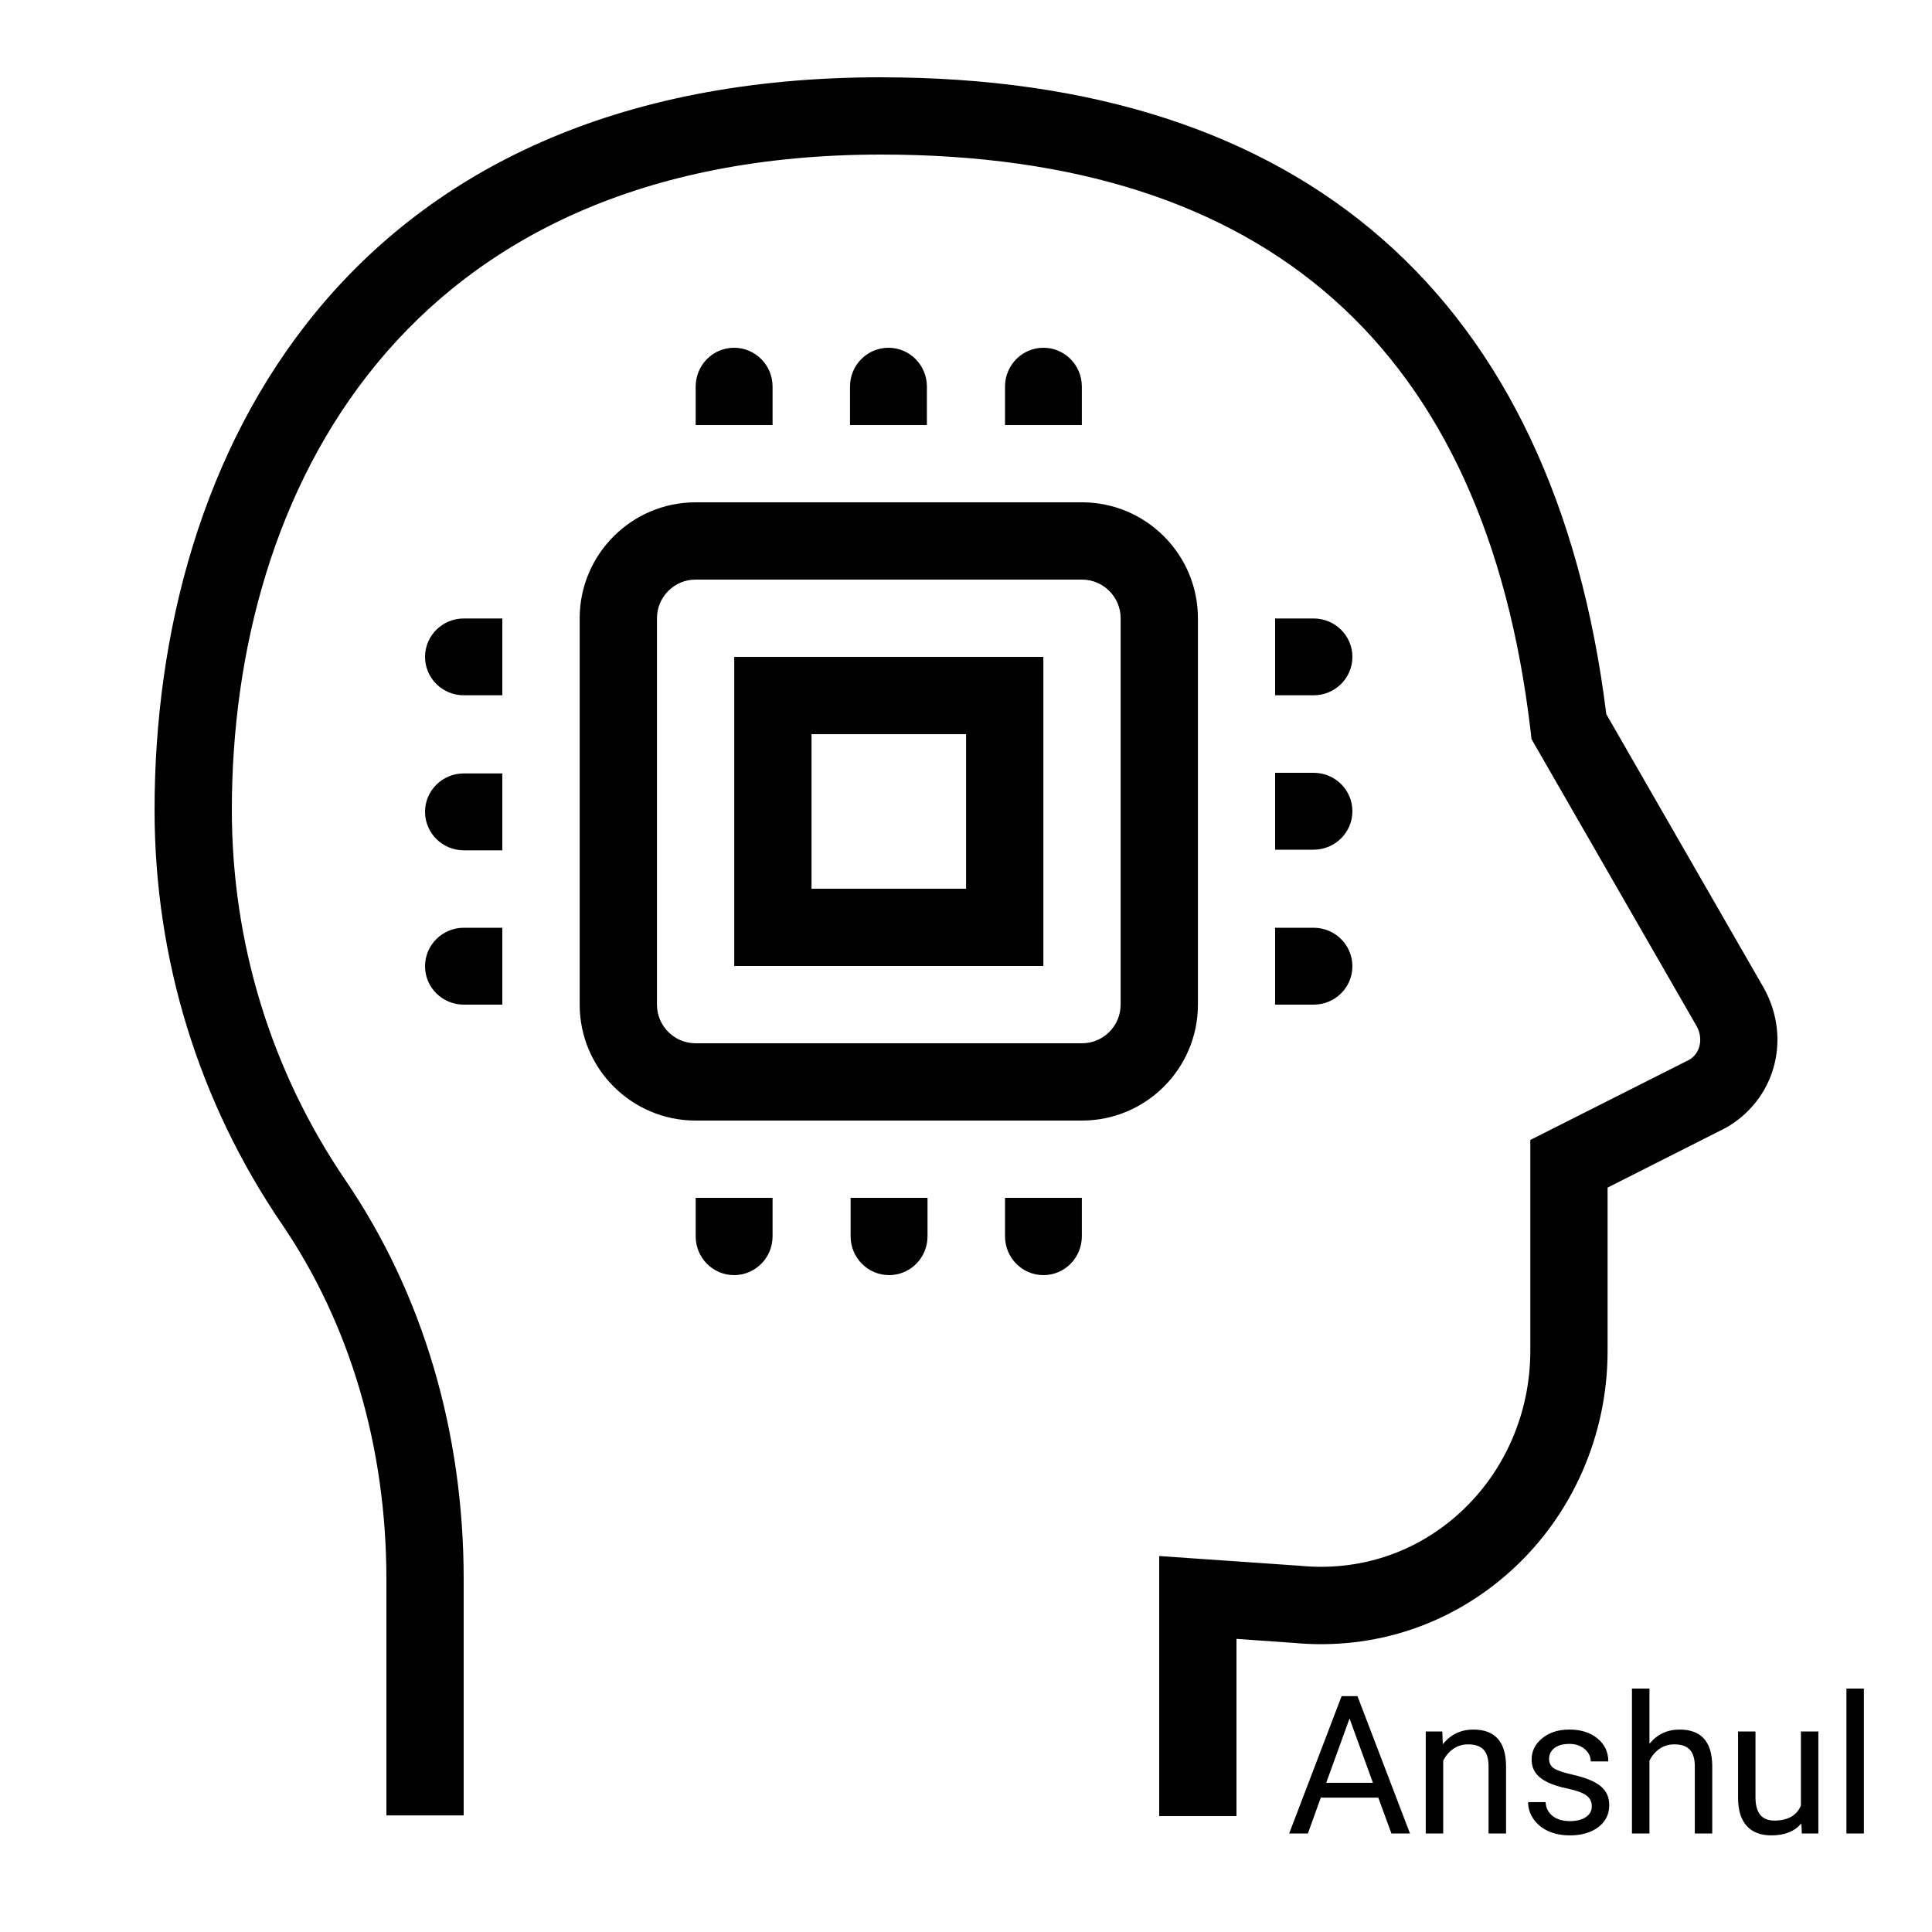
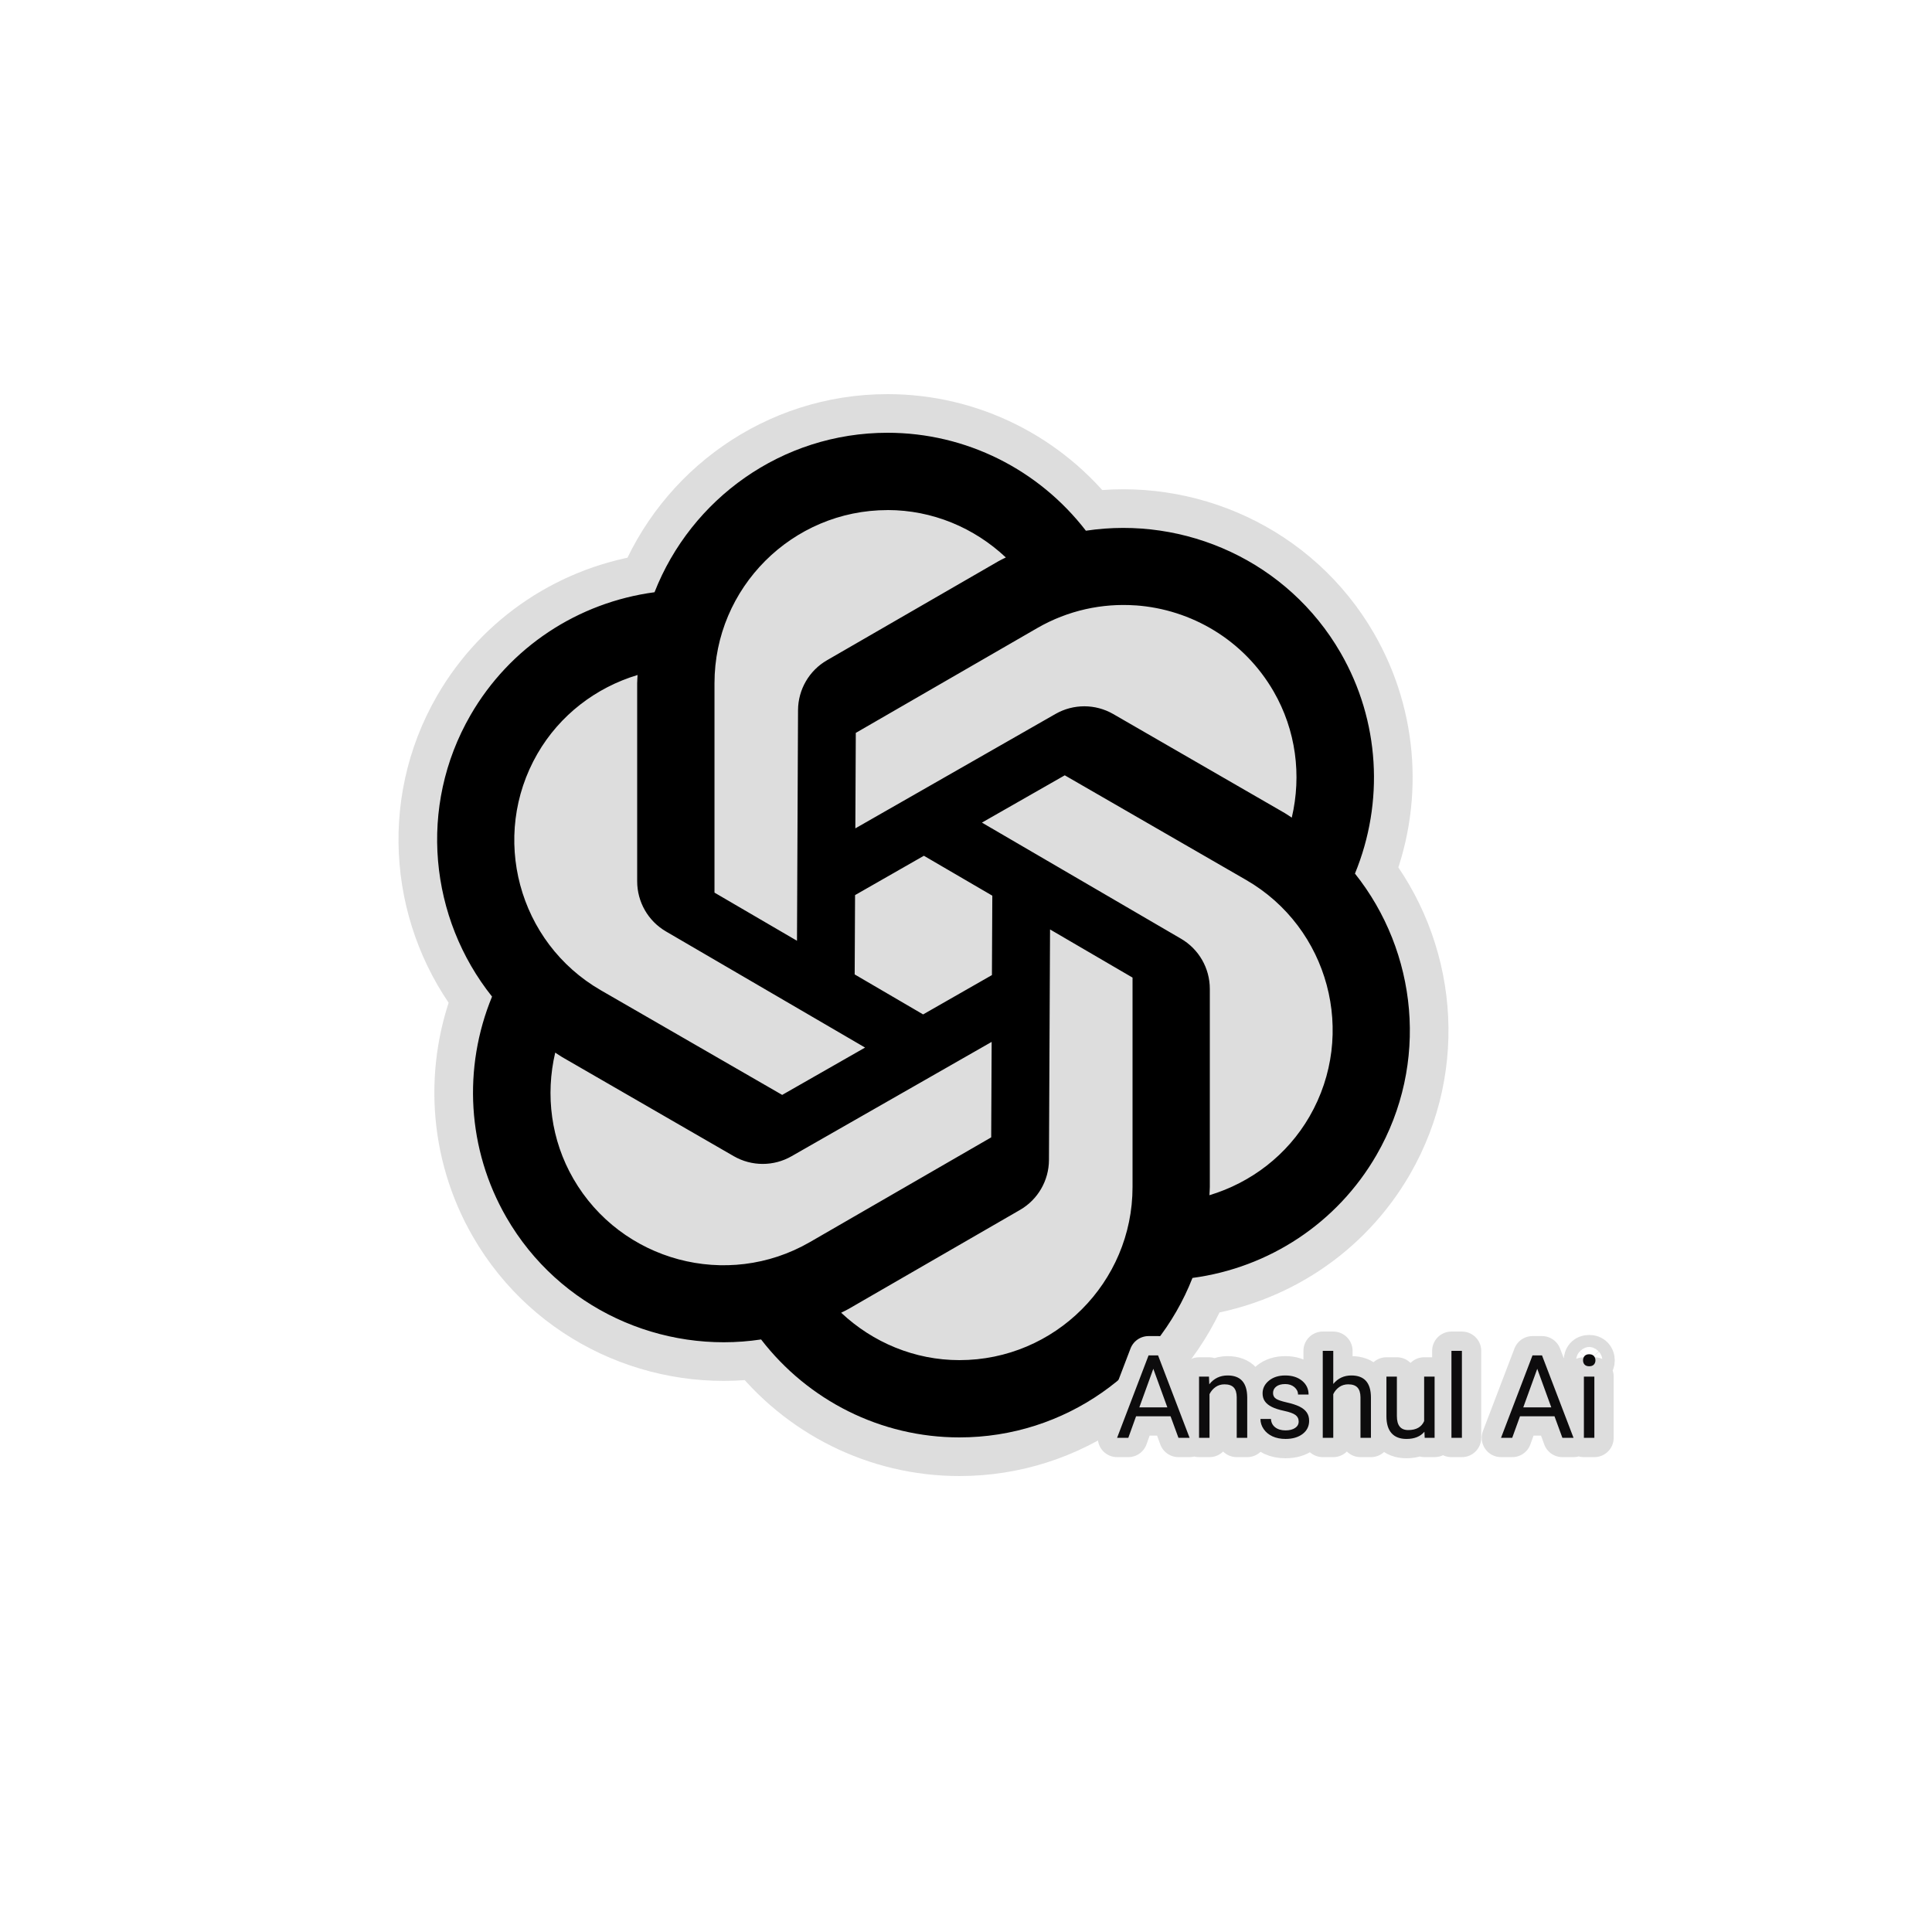
<svg xmlns="http://www.w3.org/2000/svg" x="0px" y="0px" width="100" height="100" viewBox="0,0,256,256">
-   <g fill="#000000" fill-rule="nonzero" stroke="none" stroke-width="1" stroke-linecap="butt" stroke-linejoin="miter" stroke-miterlimit="10" stroke-dasharray="" stroke-dashoffset="0" font-family="none" font-weight="none" font-size="none" text-anchor="none" style="mix-blend-mode: normal">
-     <g transform="scale(5.12,5.12)">
-       <path d="M22.803,2c-13.863,0 -18.803,9.793 -18.803,18.959c0,3.849 1.137,7.553 3.289,10.711c1.774,2.603 2.711,5.786 2.711,9.205v6.107h2v-6.107c0,-3.823 -1.059,-7.394 -3.059,-10.33c-1.925,-2.825 -2.941,-6.14 -2.941,-9.586c0,-8.199 4.415,-16.959 16.803,-16.959c9.99,0 15.646,5.021 16.809,14.922l0.023,0.205l4.275,7.432c0.182,0.331 0.082,0.713 -0.195,0.869l-4.111,2.074v5.465c0,1.604 -0.666,3.131 -1.828,4.188c-1.128,1.028 -2.589,1.517 -4.133,1.367l-3.643,-0.252v6.73h2v-4.586l1.479,0.104c2.089,0.195 4.093,-0.472 5.643,-1.883c1.577,-1.435 2.482,-3.5 2.482,-5.666v-4.234l3.049,-1.541c1.28,-0.719 1.724,-2.299 1,-3.615l-4.082,-7.096c-1.339,-10.784 -7.824,-16.482 -18.768,-16.482zM18.998,9c-0.549,0 -0.994,0.449 -0.994,1.004v0.996h1.99v-0.996c0,-0.555 -0.447,-1.004 -0.996,-1.004zM22.994,9c-0.549,0 -0.996,0.449 -0.996,1.004v0.996h1.99v-0.996c-0.001,-0.555 -0.445,-1.004 -0.994,-1.004zM27.004,9c-0.549,0 -0.994,0.449 -0.994,1.004v0.996h1.988v-0.996c0,-0.555 -0.445,-1.004 -0.994,-1.004zM18.002,13c-1.654,0 -3,1.346 -3,3v10c0,1.654 1.346,3 3,3h10c1.655,0 3,-1.346 3,-3v-10c0,-1.654 -1.346,-3 -3,-3zM18.002,15h10c0.551,0 1,0.449 1,1v10c0,0.551 -0.449,1 -1,1h-10c-0.551,0 -1,-0.449 -1,-1v-10c0,-0.551 0.449,-1 1,-1zM12.004,16.006c-0.555,0 -1.004,0.445 -1.004,0.994c0,0.549 0.449,0.994 1.004,0.994h0.996v-1.988zM33,16.006v1.988h0.996c0.555,0 1.004,-0.445 1.004,-0.994c0,-0.549 -0.449,-0.994 -1.004,-0.994zM19.002,17v8h8v-8zM21.002,19h4v4h-4zM33,20v1.99h0.996c0.554,0 1.004,-0.446 1.004,-0.996c0,-0.55 -0.449,-0.994 -1.004,-0.994zM12.004,20.016c-0.555,0 -1.004,0.445 -1.004,0.994c0,0.549 0.449,0.996 1.004,0.996h0.996v-1.99zM12.004,24.01c-0.555,0 -1.004,0.447 -1.004,0.996c0,0.55 0.449,0.994 1.004,0.994h0.996v-1.99zM33,24.01v1.99h0.996c0.555,0 1.004,-0.444 1.004,-0.994c0,-0.549 -0.449,-0.996 -1.004,-0.996zM18.004,31v0.996c0,0.554 0.444,1.004 0.994,1.004c0.55,0 0.996,-0.449 0.996,-1.004v-0.996zM22.014,31v0.996c0,0.554 0.446,1.004 0.996,1.004c0.55,0 0.994,-0.449 0.994,-1.004v-0.996zM26.01,31v0.996c0,0.554 0.444,1.004 0.994,1.004c0.55,0 0.994,-0.449 0.994,-1.004v-0.996z" />
+   <g transform="translate(51.2,51.2) scale(0.6,0.6)">
+     <g fill="none" fill-rule="nonzero" stroke="none" stroke-width="none" stroke-linecap="butt" stroke-linejoin="none" stroke-miterlimit="10" stroke-dasharray="" stroke-dashoffset="0" font-family="none" font-weight="none" font-size="none" text-anchor="none" style="mix-blend-mode: normal">
+       <path transform="translate(-9.38667,-6.82667) scale(8.53333,8.53333)" d="M19.203,4.535c2.561,-0.387 5.222,0.787 6.592,3.16c1.016,1.761 1.131,3.869 0.371,5.713c1.614,2.024 1.926,4.913 0.557,7.285c-1.017,1.762 -2.784,2.916 -4.762,3.18c-0.945,2.411 -3.292,4.127 -6.031,4.127c-2.034,0 -3.915,-0.955 -5.133,-2.535c-2.561,0.387 -5.222,-0.787 -6.592,-3.16c-1.016,-1.761 -1.131,-3.869 -0.371,-5.713c-1.614,-2.024 -1.926,-4.913 -0.557,-7.285c1.017,-1.762 2.784,-2.916 4.762,-3.18c0.945,-2.411 3.292,-4.127 6.031,-4.127c2.034,0 3.915,0.955 5.133,2.535z" id="strokeMainSVG" fill="#dddddd" stroke="#dddddd" stroke-width="2" stroke-linejoin="round" />
+       <g transform="translate(-9.38667,-6.82667) scale(8.53333,8.53333)" fill="#000000" stroke="none" stroke-width="1" stroke-linejoin="miter">
+         <path d="M14.07,2c-2.74,0 -5.086,1.716 -6.031,4.127c-1.978,0.264 -3.745,1.418 -4.762,3.18c-1.37,2.372 -1.057,5.261 0.557,7.285c-0.759,1.844 -0.645,3.952 0.371,5.713c1.37,2.373 4.031,3.547 6.592,3.16c1.218,1.58 3.099,2.535 5.133,2.535c2.74,0 5.086,-1.716 6.031,-4.127c1.978,-0.264 3.745,-1.418 4.762,-3.18c1.37,-2.372 1.057,-5.261 -0.557,-7.285c0.759,-1.844 0.645,-3.952 -0.371,-5.713c-1.37,-2.373 -4.031,-3.547 -6.592,-3.16c-1.218,-1.58 -3.099,-2.535 -5.133,-2.535zM14.07,4c1.156,0 2.24,0.455 3.061,1.227c-0.063,0.033 -0.128,0.06 -0.189,0.096l-4.439,2.564c-0.462,0.266 -0.748,0.759 -0.75,1.293l-0.027,5.967l-2.135,-1.246v-5.42c0,-2.47 2.01,-4.48 4.48,-4.48zM20.492,6.467c1.435,0.102 2.798,0.892 3.57,2.229c0.578,1.001 0.727,2.167 0.469,3.264c-0.061,-0.038 -0.117,-0.081 -0.18,-0.117l-4.441,-2.564c-0.462,-0.266 -1.031,-0.267 -1.494,-0.002l-5.18,2.961l0.012,-2.471l4.693,-2.711c0.802,-0.463 1.69,-0.649 2.551,-0.588zM7.6,8.268c-0.002,0.071 -0.01,0.141 -0.01,0.213v5.127c0,0.534 0.283,1.028 0.744,1.297l5.154,3.006l-2.145,1.225l-4.695,-2.709c-2.139,-1.235 -2.874,-3.982 -1.639,-6.121c0.578,-1 1.512,-1.712 2.59,-2.037zM18.656,10.865l4.695,2.709c2.139,1.235 2.874,3.982 1.639,6.121c-0.578,1 -1.512,1.712 -2.59,2.037c0.002,-0.071 0.01,-0.141 0.01,-0.213v-5.127c0,-0.534 -0.283,-1.028 -0.744,-1.297l-5.154,-3.006zM15.01,12.947l1.771,1.033l-0.01,2.055l-1.781,1.018l-1.771,-1.035l0.01,-2.053zM18.275,14.854l2.135,1.246v5.42c0,2.47 -2.01,4.48 -4.48,4.48c-1.156,0 -2.24,-0.455 -3.061,-1.227c0.063,-0.033 0.128,-0.06 0.189,-0.096l4.439,-2.564c0.462,-0.266 0.748,-0.759 0.75,-1.293zM16.764,17.764l-0.012,2.471l-4.693,2.711c-2.139,1.235 -4.886,0.498 -6.121,-1.641c-0.578,-1.001 -0.727,-2.167 -0.469,-3.264c0.061,0.038 0.117,0.081 0.18,0.117l4.441,2.564c0.462,0.266 1.031,0.267 1.494,0.002z" />
+       </g>
    </g>
-   </g>
-   <g fill="#000000" fill-rule="nonzero" stroke="none" stroke-width="1" stroke-linecap="butt" stroke-linejoin="miter" stroke-miterlimit="10" stroke-dasharray="" stroke-dashoffset="0" font-family="none" font-weight="none" font-size="none" text-anchor="none" style="mix-blend-mode: normal">
-     <g>
-       <path d="M184.371,242.947l-1.74,-4.75h-7.62l-1.71,4.75h-2.48l6.95,-18.2h2.1l6.96,18.2zM178.821,227.707l-3.09,8.52h6.19zM188.921,229.427h2.19l0.07,1.7c1.033,-1.3 2.383,-1.95 4.05,-1.95v0c2.86,0 4.303,1.61 4.33,4.83v0v8.94h-2.32v-8.95c-0.007,-0.973 -0.227,-1.693 -0.66,-2.16c-0.44,-0.467 -1.123,-0.7 -2.05,-0.7v0c-0.747,0 -1.403,0.2 -1.97,0.6c-0.567,0.4 -1.01,0.923 -1.33,1.57v0v9.64h-2.31zM210.921,239.357v0c0,-0.62 -0.237,-1.103 -0.71,-1.45c-0.467,-0.347 -1.287,-0.647 -2.46,-0.9c-1.173,-0.247 -2.103,-0.547 -2.79,-0.9c-0.687,-0.347 -1.193,-0.763 -1.52,-1.25c-0.327,-0.48 -0.49,-1.053 -0.49,-1.72v0c0,-1.107 0.467,-2.043 1.4,-2.81c0.94,-0.767 2.14,-1.15 3.6,-1.15v0c1.527,0 2.77,0.393 3.73,1.18c0.953,0.793 1.43,1.807 1.43,3.04v0h-2.33c0,-0.633 -0.267,-1.18 -0.8,-1.64c-0.54,-0.453 -1.217,-0.68 -2.03,-0.68v0c-0.847,0 -1.507,0.183 -1.98,0.55c-0.473,0.367 -0.71,0.843 -0.71,1.43v0c0,0.56 0.22,0.983 0.66,1.27c0.44,0.28 1.237,0.55 2.39,0.81c1.16,0.26 2.097,0.567 2.81,0.92c0.72,0.36 1.25,0.793 1.59,1.3c0.347,0.5 0.52,1.113 0.52,1.84v0c0,1.207 -0.483,2.177 -1.45,2.91c-0.967,0.727 -2.22,1.09 -3.76,1.09v0c-1.087,0 -2.047,-0.19 -2.88,-0.57c-0.833,-0.387 -1.483,-0.923 -1.95,-1.61c-0.473,-0.687 -0.71,-1.43 -0.71,-2.23v0h2.32c0.04,0.773 0.35,1.387 0.93,1.84c0.58,0.453 1.343,0.68 2.29,0.68v0c0.873,0 1.577,-0.177 2.11,-0.53c0.527,-0.353 0.79,-0.827 0.79,-1.42zM218.561,223.747v7.31c1.027,-1.253 2.36,-1.88 4,-1.88v0c2.86,0 4.3,1.61 4.32,4.83v0v8.94h-2.31v-8.95c-0.007,-0.973 -0.23,-1.693 -0.67,-2.16c-0.44,-0.467 -1.12,-0.7 -2.04,-0.7v0c-0.753,0 -1.413,0.2 -1.98,0.6c-0.567,0.4 -1.007,0.923 -1.32,1.57v0v9.64h-2.32v-19.2zM238.751,242.947l-0.06,-1.34c-0.893,1.06 -2.213,1.59 -3.96,1.59v0c-1.44,0 -2.537,-0.42 -3.29,-1.26c-0.753,-0.833 -1.133,-2.07 -1.14,-3.71v0v-8.8h2.31v8.73c0,2.053 0.833,3.08 2.5,3.08v0c1.767,0 2.94,-0.66 3.52,-1.98v0v-9.83h2.31v13.52zM246.971,223.747v19.2h-2.31v-19.2z" />
+     <g fill="none" fill-rule="nonzero" stroke="none" stroke-width="none" stroke-linecap="butt" stroke-linejoin="none" stroke-miterlimit="10" stroke-dasharray="" stroke-dashoffset="0" font-family="none" font-weight="none" font-size="none" text-anchor="none" style="mix-blend-mode: normal">
+       <path d="M174.917,232.195l-1.74,-4.75h-7.62l-1.71,4.75h-2.48l6.95,-18.2h2.1l6.96,18.2zM169.367,216.955l-3.09,8.52h6.19zM179.467,218.675h2.19l0.07,1.7c1.033,-1.3 2.383,-1.95 4.05,-1.95c2.86,0 4.303,1.61 4.33,4.83v8.94h-2.32v-8.95c-0.007,-0.973 -0.227,-1.693 -0.66,-2.16c-0.44,-0.467 -1.123,-0.7 -2.05,-0.7c-0.747,0 -1.403,0.2 -1.97,0.6c-0.567,0.4 -1.01,0.923 -1.33,1.57v9.64h-2.31zM201.467,228.605c0,-0.62 -0.237,-1.103 -0.71,-1.45c-0.467,-0.347 -1.287,-0.647 -2.46,-0.9c-1.173,-0.247 -2.103,-0.547 -2.79,-0.9c-0.687,-0.347 -1.193,-0.763 -1.52,-1.25c-0.327,-0.48 -0.49,-1.053 -0.49,-1.72c0,-1.107 0.467,-2.043 1.4,-2.81c0.94,-0.767 2.14,-1.15 3.6,-1.15c1.527,0 2.77,0.393 3.73,1.18c0.953,0.793 1.43,1.807 1.43,3.04h-2.33c0,-0.633 -0.267,-1.18 -0.8,-1.64c-0.54,-0.453 -1.217,-0.68 -2.03,-0.68c-0.847,0 -1.507,0.183 -1.98,0.55c-0.473,0.367 -0.71,0.843 -0.71,1.43c0,0.56 0.22,0.983 0.66,1.27c0.44,0.28 1.237,0.55 2.39,0.81c1.16,0.26 2.097,0.567 2.81,0.92c0.72,0.36 1.25,0.793 1.59,1.3c0.347,0.5 0.52,1.113 0.52,1.84c0,1.207 -0.483,2.177 -1.45,2.91c-0.967,0.727 -2.22,1.09 -3.76,1.09c-1.087,0 -2.047,-0.19 -2.88,-0.57c-0.833,-0.387 -1.483,-0.923 -1.95,-1.61c-0.473,-0.687 -0.71,-1.43 -0.71,-2.23h2.32c0.04,0.773 0.35,1.387 0.93,1.84c0.58,0.453 1.343,0.68 2.29,0.68c0.873,0 1.577,-0.177 2.11,-0.53c0.527,-0.353 0.79,-0.827 0.79,-1.42zM209.107,212.995v7.31c1.027,-1.253 2.36,-1.88 4,-1.88c2.86,0 4.3,1.61 4.32,4.83v8.94h-2.31v-8.95c-0.007,-0.973 -0.23,-1.693 -0.67,-2.16c-0.44,-0.467 -1.12,-0.7 -2.04,-0.7c-0.753,0 -1.413,0.2 -1.98,0.6c-0.567,0.4 -1.007,0.923 -1.32,1.57v9.64h-2.32v-19.2zM229.297,232.195l-0.06,-1.34c-0.893,1.06 -2.213,1.59 -3.96,1.59c-1.44,0 -2.537,-0.42 -3.29,-1.26c-0.753,-0.833 -1.133,-2.07 -1.14,-3.71v-8.8h2.31v8.73c0,2.053 0.833,3.08 2.5,3.08c1.767,0 2.94,-0.66 3.52,-1.98v-9.83h2.31v13.52zM237.517,212.995v19.2h-2.31v-19.2zM259.707,232.195l-1.74,-4.75h-7.62l-1.72,4.75h-2.47l6.95,-18.2h2.1l6.96,18.2zM254.157,216.955l-3.09,8.52h6.19zM266.767,218.675v13.52h-2.31v-13.52zM264.267,215.085c0,-0.373 0.113,-0.69 0.34,-0.95c0.233,-0.26 0.573,-0.39 1.02,-0.39c0.453,0 0.797,0.13 1.03,0.39c0.233,0.26 0.35,0.577 0.35,0.95c0,0.373 -0.117,0.687 -0.35,0.94c-0.233,0.247 -0.577,0.37 -1.03,0.37c-0.447,0 -0.787,-0.123 -1.02,-0.37c-0.227,-0.253 -0.34,-0.567 -0.34,-0.94z" id="strokeMainSVG" fill="#dddddd" stroke="#dddddd" stroke-width="8.533" stroke-linejoin="round" />
+       <g fill="#0d0c0d" stroke="none" stroke-width="1" stroke-linejoin="miter">
+         <path d="M174.917,232.195l-1.74,-4.75h-7.62l-1.71,4.75h-2.48l6.95,-18.2h2.1l6.96,18.2zM169.367,216.955l-3.09,8.52h6.19zM179.467,218.675h2.19l0.07,1.7c1.033,-1.3 2.383,-1.95 4.05,-1.95v0c2.86,0 4.303,1.61 4.33,4.83v0v8.94h-2.32v-8.95c-0.007,-0.973 -0.227,-1.693 -0.66,-2.16c-0.44,-0.467 -1.123,-0.7 -2.05,-0.7v0c-0.747,0 -1.403,0.2 -1.97,0.6c-0.567,0.4 -1.01,0.923 -1.33,1.57v0v9.64h-2.31zM201.467,228.605v0c0,-0.62 -0.237,-1.103 -0.71,-1.45c-0.467,-0.347 -1.287,-0.647 -2.46,-0.9c-1.173,-0.247 -2.103,-0.547 -2.79,-0.9c-0.687,-0.347 -1.193,-0.763 -1.52,-1.25c-0.327,-0.48 -0.49,-1.053 -0.49,-1.72v0c0,-1.107 0.467,-2.043 1.4,-2.81c0.94,-0.767 2.14,-1.15 3.6,-1.15v0c1.527,0 2.77,0.393 3.73,1.18c0.953,0.793 1.43,1.807 1.43,3.04v0h-2.33c0,-0.633 -0.267,-1.18 -0.8,-1.64c-0.54,-0.453 -1.217,-0.68 -2.03,-0.68v0c-0.847,0 -1.507,0.183 -1.98,0.55c-0.473,0.367 -0.71,0.843 -0.71,1.43v0c0,0.56 0.22,0.983 0.66,1.27c0.44,0.28 1.237,0.55 2.39,0.81c1.16,0.26 2.097,0.567 2.81,0.92c0.72,0.36 1.25,0.793 1.59,1.3c0.347,0.5 0.52,1.113 0.52,1.84v0c0,1.207 -0.483,2.177 -1.45,2.91c-0.967,0.727 -2.22,1.09 -3.76,1.09v0c-1.087,0 -2.047,-0.19 -2.88,-0.57c-0.833,-0.387 -1.483,-0.923 -1.95,-1.61c-0.473,-0.687 -0.71,-1.43 -0.71,-2.23v0h2.32c0.04,0.773 0.35,1.387 0.93,1.84c0.58,0.453 1.343,0.68 2.29,0.68v0c0.873,0 1.577,-0.177 2.11,-0.53c0.527,-0.353 0.79,-0.827 0.79,-1.42zM209.107,212.995v7.31c1.027,-1.253 2.36,-1.88 4,-1.88v0c2.86,0 4.3,1.61 4.32,4.83v0v8.94h-2.31v-8.95c-0.007,-0.973 -0.23,-1.693 -0.67,-2.16c-0.44,-0.467 -1.12,-0.7 -2.04,-0.7v0c-0.753,0 -1.413,0.2 -1.98,0.6c-0.567,0.4 -1.007,0.923 -1.32,1.57v0v9.64h-2.32v-19.2zM229.297,232.195l-0.06,-1.34c-0.893,1.06 -2.213,1.59 -3.96,1.59v0c-1.44,0 -2.537,-0.42 -3.29,-1.26c-0.753,-0.833 -1.133,-2.07 -1.14,-3.71v0v-8.8h2.31v8.73c0,2.053 0.833,3.08 2.5,3.08v0c1.767,0 2.94,-0.66 3.52,-1.98v0v-9.83h2.31v13.52zM237.517,212.995v19.2h-2.31v-19.2zM259.707,232.195l-1.74,-4.75h-7.62l-1.72,4.75h-2.47l6.95,-18.2h2.1l6.96,18.2zM254.157,216.955l-3.09,8.52h6.19zM266.767,218.675v13.52h-2.31v-13.52zM264.267,215.085v0c0,-0.373 0.113,-0.69 0.34,-0.95c0.233,-0.26 0.573,-0.39 1.02,-0.39c0.453,0 0.797,0.13 1.03,0.39c0.233,0.26 0.35,0.577 0.35,0.95c0,0.373 -0.117,0.687 -0.35,0.94c-0.233,0.247 -0.577,0.37 -1.03,0.37c-0.447,0 -0.787,-0.123 -1.02,-0.37c-0.227,-0.253 -0.34,-0.567 -0.34,-0.94z" />
+       </g>
    </g>
  </g>
</svg>
